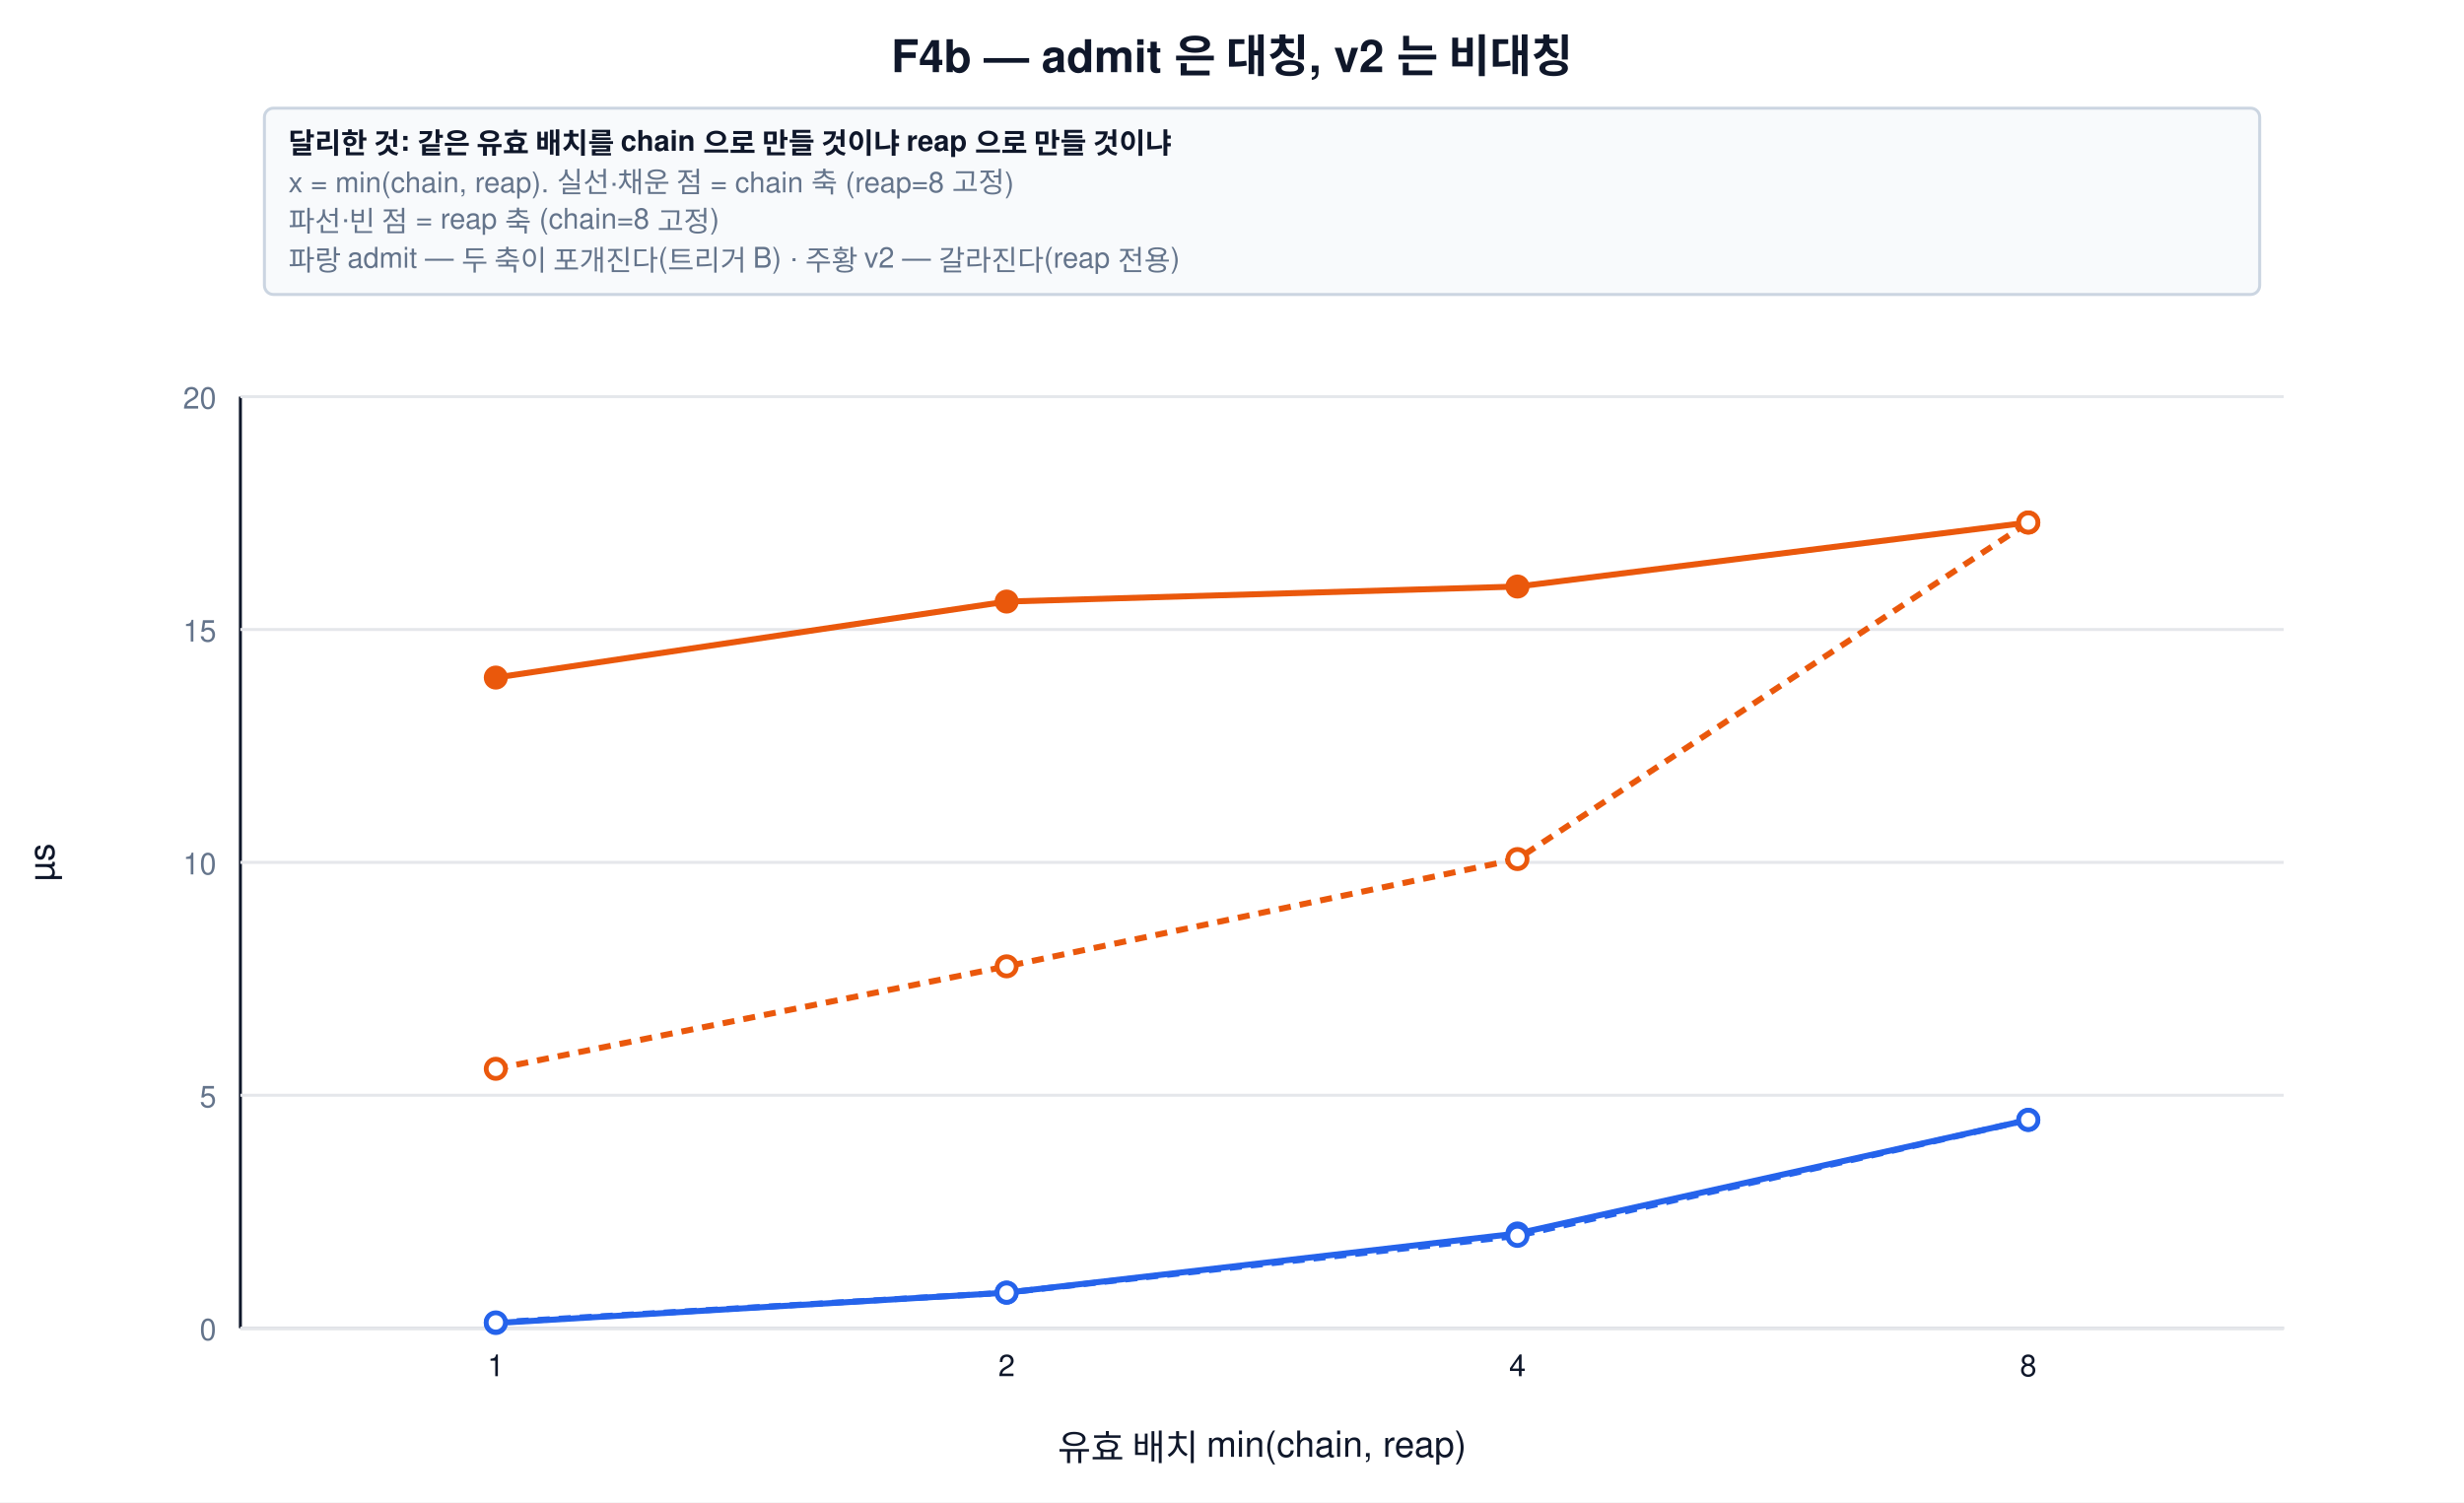
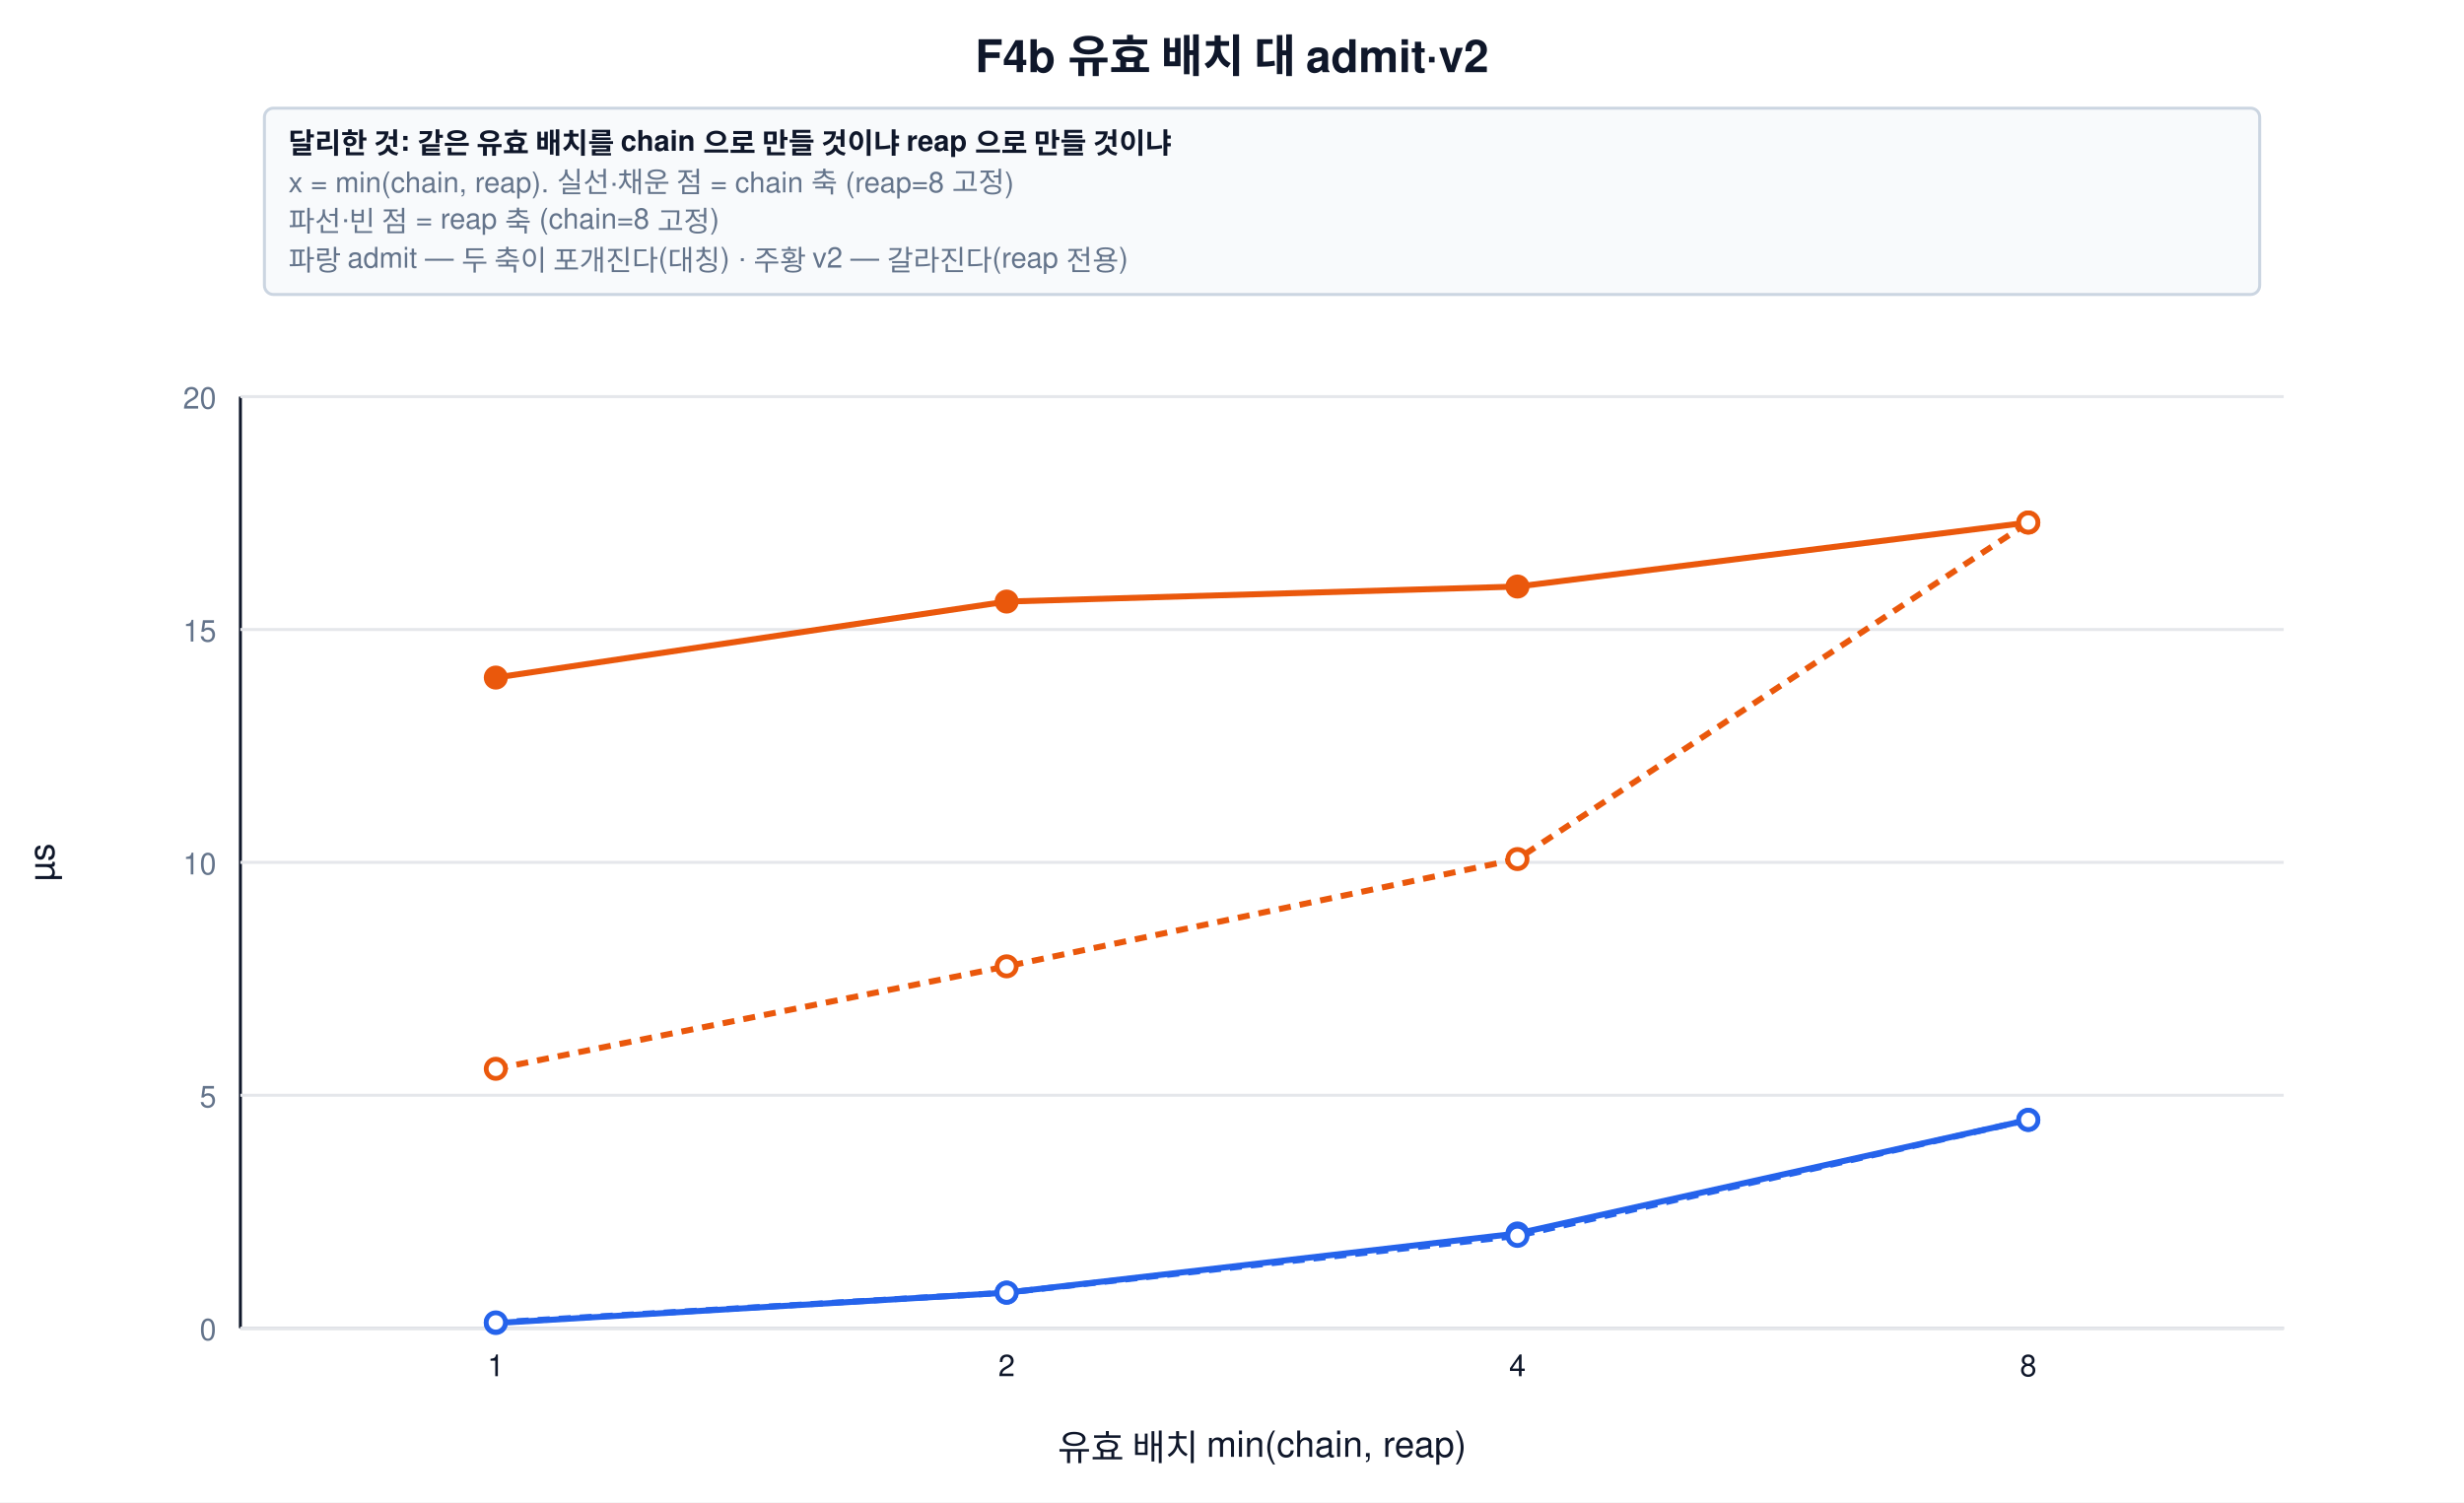
<svg xmlns="http://www.w3.org/2000/svg" width="820" height="500" viewBox="0 0 820 500" font-family="Helvetica,Arial,sans-serif">
  <rect width="820" height="500" fill="white" />
-   <text x="410.0" y="24.0" font-size="15" fill="#0f172a" text-anchor="middle" font-weight="600">F4b — admit 은 대칭, v2 는 비대칭</text>
+   <text x="410.0" y="24.0" font-size="15" fill="#0f172a" text-anchor="middle" font-weight="600">F4b  유효 배치 대 admit·v2</text>
  <line x1="80.0" y1="442.0" x2="760.0" y2="442.0" stroke="#0f172a" stroke-width="1" />
  <line x1="80.0" y1="132.0" x2="80.0" y2="442.0" stroke="#0f172a" stroke-width="1" />
  <text x="420.0" y="486.0" font-size="12" fill="#0f172a" text-anchor="middle" font-weight="400">유효 배치 min(chain, reap)</text>
  <text x="18" y="287.0" font-size="12" fill="#0f172a" text-anchor="middle" transform="rotate(-90 18 287.0)">µs</text>
  <line x1="80.0" y1="442.0" x2="760.0" y2="442.0" stroke="#e5e7eb" stroke-width="1" />
  <text x="72.0" y="446.0" font-size="10" fill="#64748b" text-anchor="end" font-weight="400">0</text>
  <line x1="80.0" y1="364.5" x2="760.0" y2="364.5" stroke="#e5e7eb" stroke-width="1" />
  <text x="72.0" y="368.5" font-size="10" fill="#64748b" text-anchor="end" font-weight="400">5</text>
  <line x1="80.0" y1="287.0" x2="760.0" y2="287.0" stroke="#e5e7eb" stroke-width="1" />
  <text x="72.0" y="291.0" font-size="10" fill="#64748b" text-anchor="end" font-weight="400">10</text>
  <line x1="80.0" y1="209.5" x2="760.0" y2="209.5" stroke="#e5e7eb" stroke-width="1" />
  <text x="72.0" y="213.5" font-size="10" fill="#64748b" text-anchor="end" font-weight="400">15</text>
  <line x1="80.0" y1="132.0" x2="760.0" y2="132.0" stroke="#e5e7eb" stroke-width="1" />
  <text x="72.0" y="136.0" font-size="10" fill="#64748b" text-anchor="end" font-weight="400">20</text>
  <path d="M 165.0,440.3 L 335.0,430.2 L 505.0,410.5 L 675.0,372.7" fill="none" stroke="#2563eb" stroke-width="2.0" />
  <circle cx="165.0" cy="440.3" r="3.2" fill="#2563eb" stroke="#2563eb" stroke-width="1.6" />
  <circle cx="335.0" cy="430.2" r="3.2" fill="#2563eb" stroke="#2563eb" stroke-width="1.6" />
  <circle cx="505.0" cy="410.5" r="3.2" fill="#2563eb" stroke="#2563eb" stroke-width="1.6" />
  <circle cx="675.0" cy="372.7" r="3.2" fill="#2563eb" stroke="#2563eb" stroke-width="1.6" />
  <path d="M 165.0,440.1 L 335.0,430.2 L 505.0,411.3 L 675.0,372.7" fill="none" stroke="#2563eb" stroke-width="2.0" stroke-dasharray="4 3" />
  <circle cx="165.0" cy="440.1" r="3.2" fill="white" stroke="#2563eb" stroke-width="1.6" />
  <circle cx="335.0" cy="430.2" r="3.2" fill="white" stroke="#2563eb" stroke-width="1.6" />
  <circle cx="505.0" cy="411.3" r="3.2" fill="white" stroke="#2563eb" stroke-width="1.6" />
  <circle cx="675.0" cy="372.7" r="3.2" fill="white" stroke="#2563eb" stroke-width="1.6" />
  <path d="M 165.0,225.5 L 335.0,200.2 L 505.0,195.2 L 675.0,173.9" fill="none" stroke="#ea580c" stroke-width="2.0" />
  <circle cx="165.0" cy="225.5" r="3.2" fill="#ea580c" stroke="#ea580c" stroke-width="1.6" />
  <circle cx="335.0" cy="200.2" r="3.2" fill="#ea580c" stroke="#ea580c" stroke-width="1.6" />
  <circle cx="505.0" cy="195.2" r="3.2" fill="#ea580c" stroke="#ea580c" stroke-width="1.6" />
  <circle cx="675.0" cy="173.9" r="3.2" fill="#ea580c" stroke="#ea580c" stroke-width="1.6" />
  <path d="M 165.0,355.7 L 335.0,321.6 L 505.0,285.9 L 675.0,173.9" fill="none" stroke="#ea580c" stroke-width="2.0" stroke-dasharray="4 3" />
  <circle cx="165.0" cy="355.7" r="3.2" fill="white" stroke="#ea580c" stroke-width="1.6" />
  <circle cx="335.0" cy="321.6" r="3.2" fill="white" stroke="#ea580c" stroke-width="1.6" />
  <circle cx="505.0" cy="285.9" r="3.2" fill="white" stroke="#ea580c" stroke-width="1.6" />
  <circle cx="675.0" cy="173.9" r="3.2" fill="white" stroke="#ea580c" stroke-width="1.6" />
  <text x="165.0" y="458.0" font-size="10" fill="#0f172a" text-anchor="middle" font-weight="400">1</text>
  <text x="335.0" y="458.0" font-size="10" fill="#0f172a" text-anchor="middle" font-weight="400">2</text>
  <text x="505.0" y="458.0" font-size="10" fill="#0f172a" text-anchor="middle" font-weight="400">4</text>
  <text x="675.0" y="458.0" font-size="10" fill="#0f172a" text-anchor="middle" font-weight="400">8</text>
  <rect x="88.0" y="36.0" width="664.0" height="62" fill="#f8fafc" stroke="#cbd5e1" stroke-width="1" rx="3" />
  <text x="96.0" y="51.0" font-size="9.5" fill="#0f172a" text-anchor="start" font-weight="600">달리한 것: 같은 유효 배치를 chain 으로 만들 것이냐 reap 으로 만들 것이냐</text>
  <text x="96.0" y="64.0" font-size="9.5" fill="#64748b" text-anchor="start" font-weight="400">x = min(chain, reap).  실선·채운 점 = chain 축 (reap=8 고정)</text>
  <text x="96.0" y="77.0" font-size="9.5" fill="#64748b" text-anchor="start" font-weight="400">파선·빈 점 = reap 축 (chain=8 고정)</text>
-   <text x="96.0" y="90.0" font-size="9.5" fill="#64748b" text-anchor="start" font-weight="400">파랑 admit — 두 축이 포개진다(트리거 B) · 주황 v2 — 갈라진다(reap 전용)</text>
+   <text x="96.0" y="90.0" font-size="9.5" fill="#64748b" text-anchor="start" font-weight="400">파랑 admit — 두 축이 포개진다(대칭) · 주황 v2 — 갈라진다(reap 전용)</text>
</svg>
